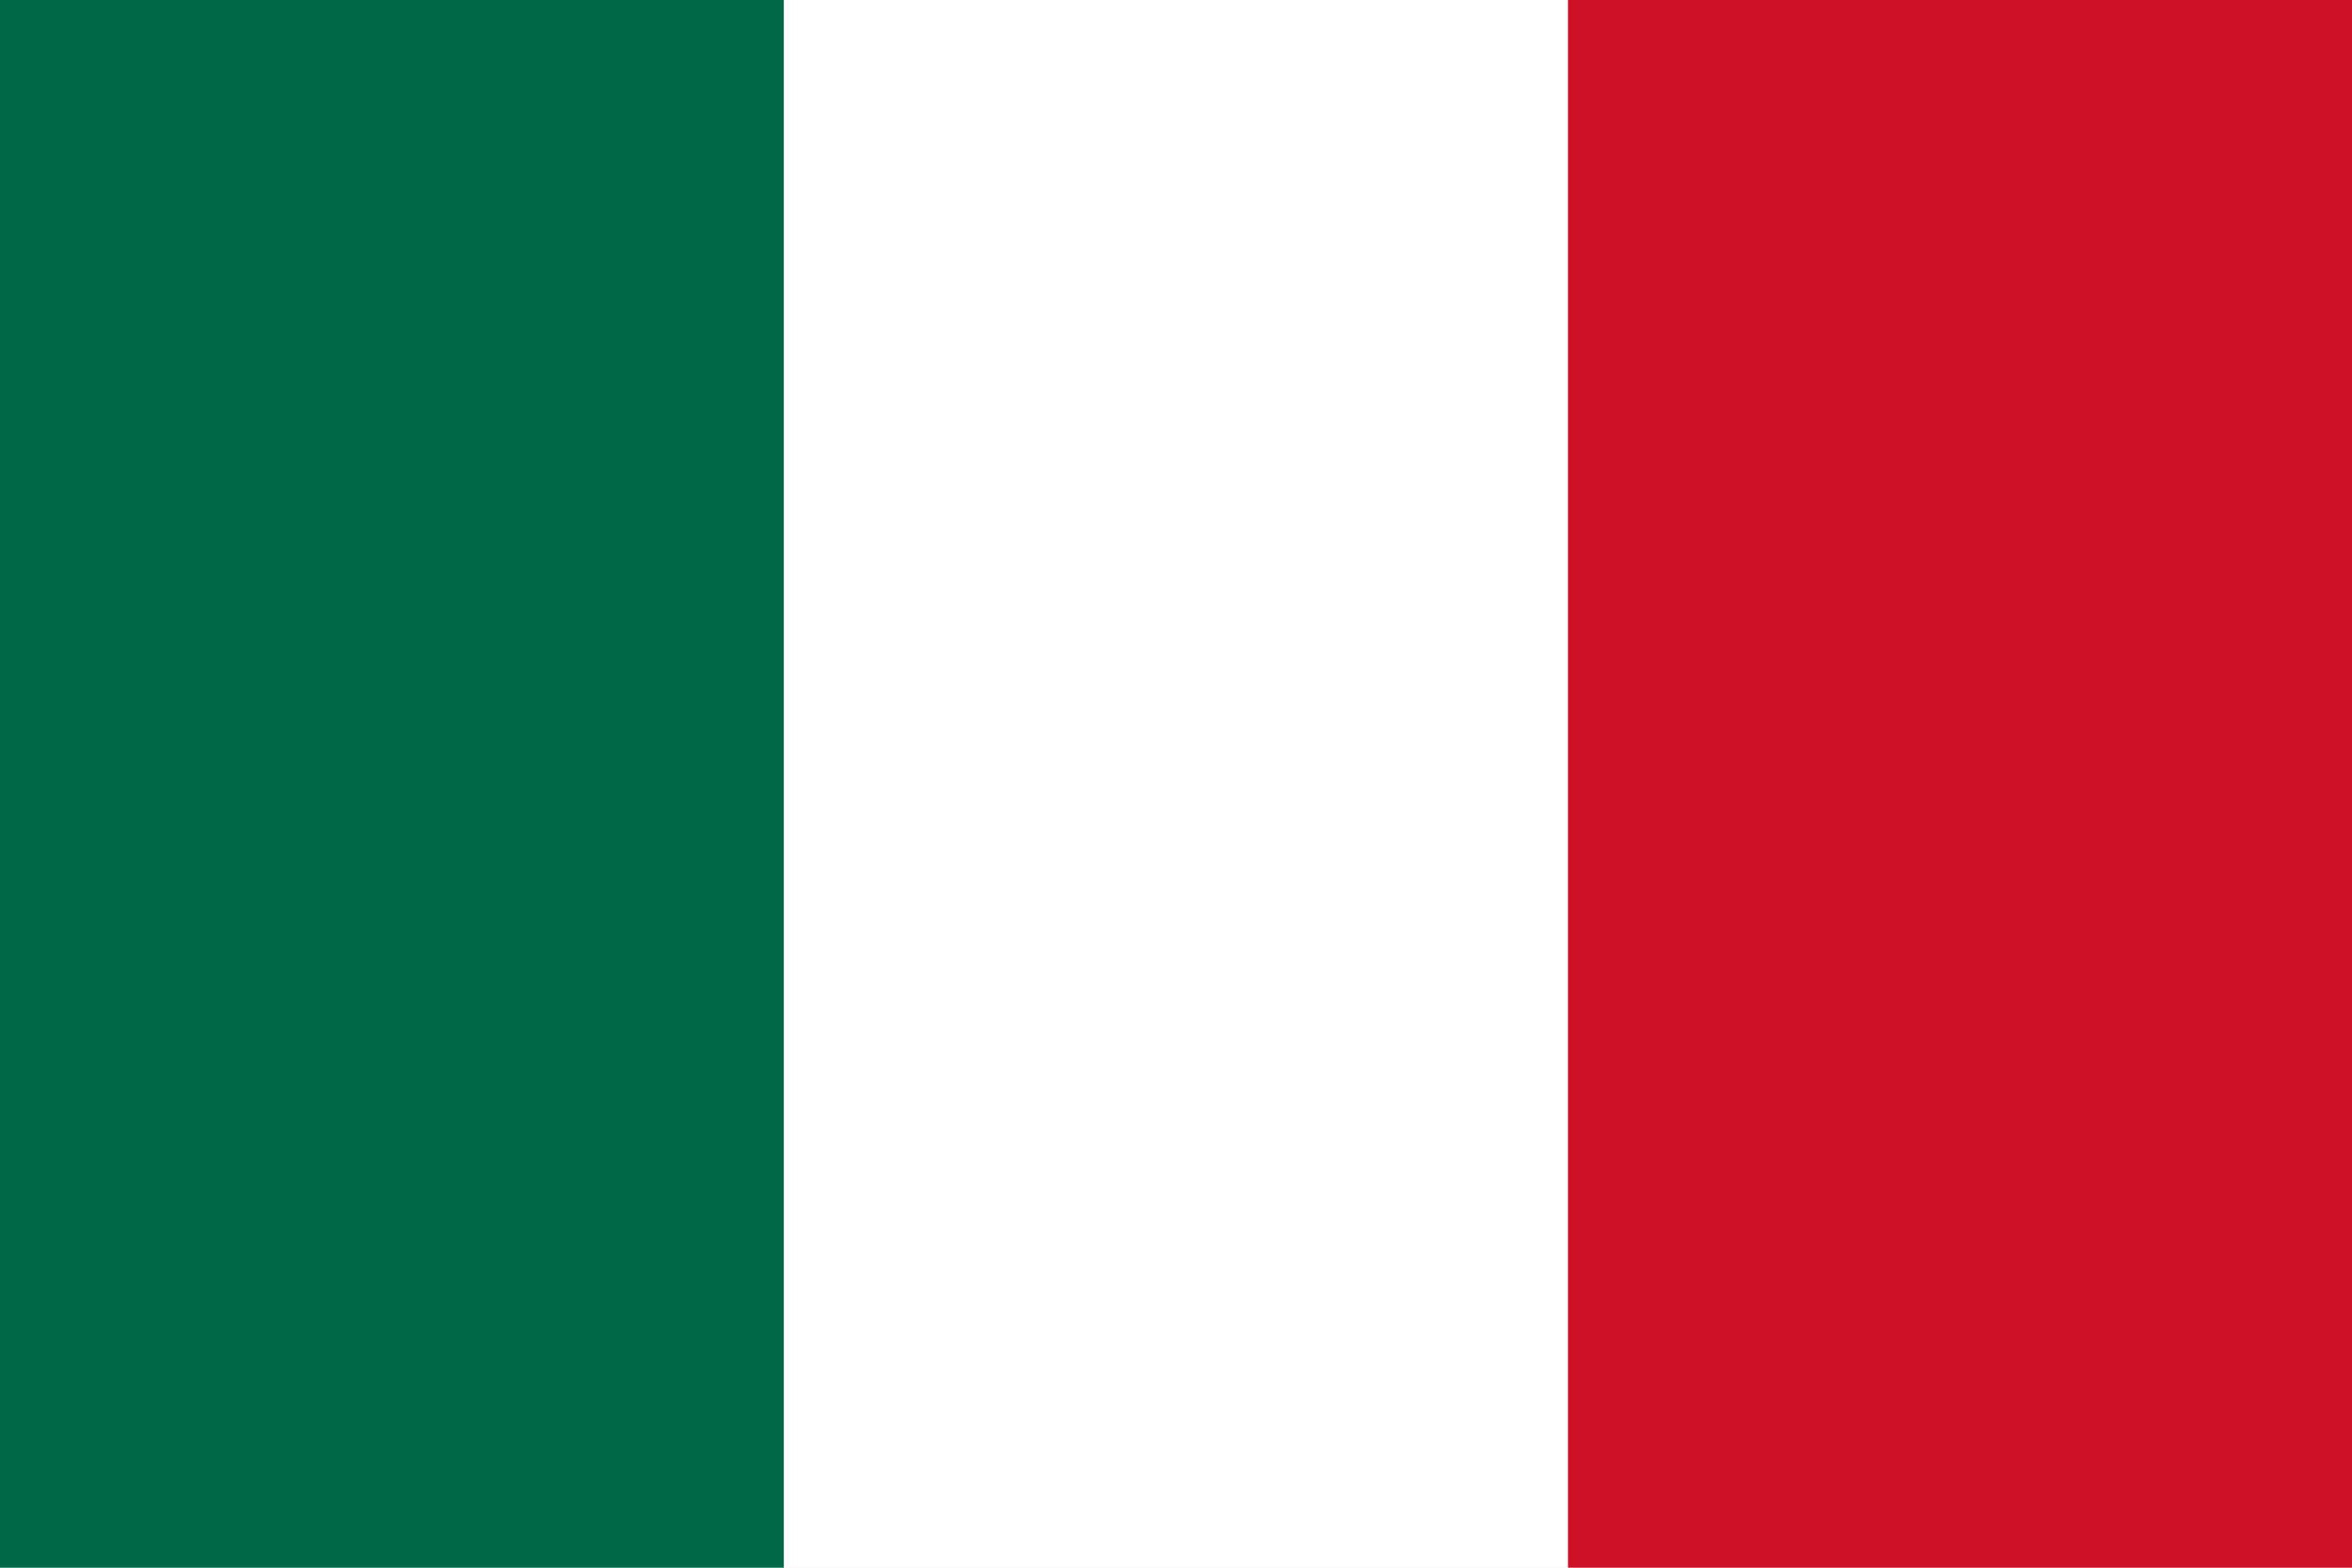
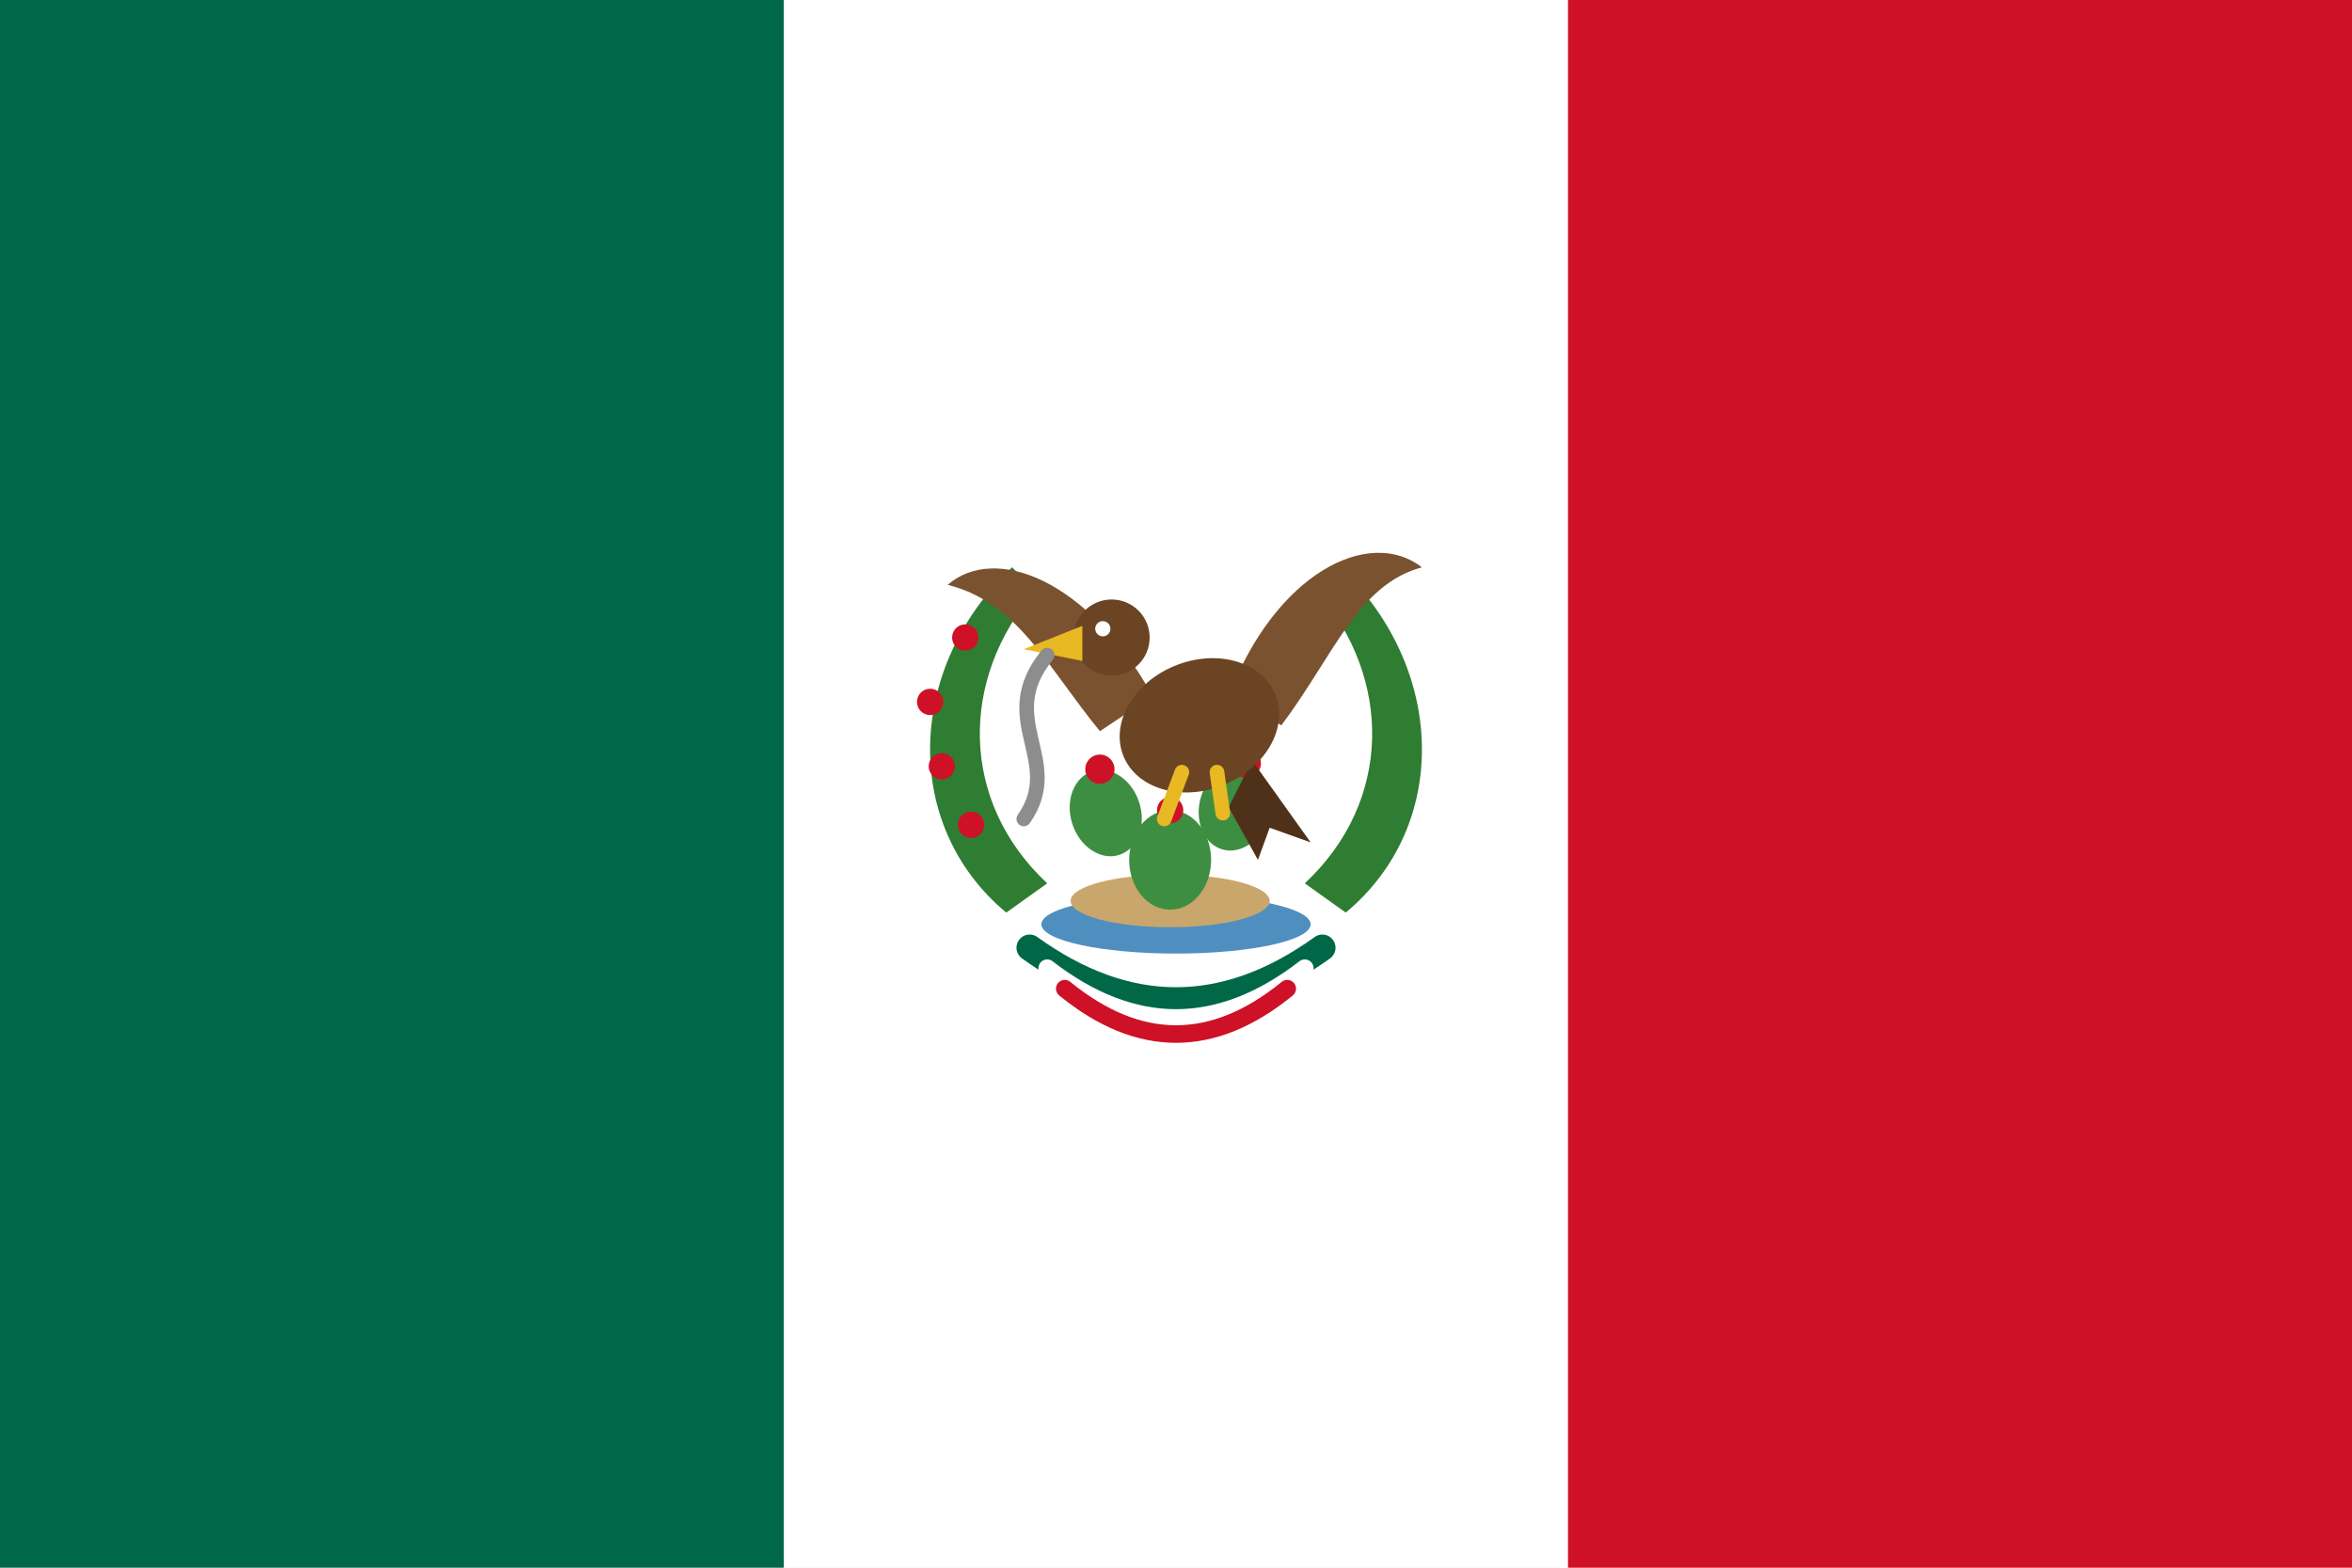
- <svg xmlns="http://www.w3.org/2000/svg" viewBox="0 0 3 2">
-   <rect width="1" height="2" fill="#006847" />
-   <rect x="1" width="1" height="2" fill="#fff" />
-   <rect x="2" width="1" height="2" fill="#CE1126" />
+ <svg xmlns="http://www.w3.org/2000/svg" viewBox="0 0 900 600">
+   <rect width="300" height="600" fill="#006847" />
+   <rect x="300" width="300" height="600" fill="#FFFFFF" />
+   <rect x="600" width="300" height="600" fill="#CE1126" />
+   <g transform="translate(450 300) scale(1.12)">
+     <path d="M-58 44 C-94 14 -92 -40 -56 -74 L-48 -66 C-74 -36 -74 6 -44 34 Z" fill="#2F7D32" />
+     <path d="M58 44 C94 14 92 -40 56 -74 L48 -66 C74 -36 74 6 44 34 Z" fill="#2F7D32" />
+     <g fill="#CE1126">
+       <circle cx="-80" cy="-6" r="4.5" />
+       <circle cx="-84" cy="-28" r="4.5" />
+       <circle cx="-72" cy="-50" r="4.5" />
+       <circle cx="-70" cy="14" r="4.5" />
+     </g>
+     <path d="M-50 56 Q0 92 50 56" stroke="#006847" stroke-width="9" fill="none" stroke-linecap="round" />
+     <path d="M-44 63 Q0 97 44 63" stroke="#FFFFFF" stroke-width="6" fill="none" stroke-linecap="round" />
+     <path d="M-38 70 Q0 101 38 70" stroke="#CE1126" stroke-width="6" fill="none" stroke-linecap="round" />
+     <ellipse cx="0" cy="48" rx="46" ry="10" fill="#4F8FC0" />
+     <ellipse cx="-2" cy="40" rx="34" ry="9" fill="#C9A66B" />
+     <ellipse cx="-2" cy="26" rx="14" ry="17" fill="#3E8E41" />
+     <ellipse cx="-24" cy="10" rx="12" ry="15" fill="#3E8E41" transform="rotate(-18 -24 10)" />
+     <ellipse cx="20" cy="8" rx="12" ry="15" fill="#3E8E41" transform="rotate(16 20 8)" />
+     <g fill="#CE1126">
+       <circle cx="-26" cy="-5" r="5" />
+       <circle cx="24" cy="-7" r="5" />
+       <circle cx="-2" cy="9" r="4.5" />
+     </g>
+     <path d="M18 -30 C34 -72 66 -88 84 -74 C62 -68 54 -44 36 -20 Z" fill="#7A5230" />
+     <path d="M-8 -30 C-30 -70 -62 -82 -78 -68 C-54 -62 -44 -40 -26 -18 Z" fill="#7A5230" />
+     <path d="M26 -8 L46 20 L32 15 L28 26 L18 8 Z" fill="#4F3119" />
+     <ellipse cx="8" cy="-20" rx="28" ry="22" fill="#6B4423" transform="rotate(-22 8 -20)" />
+     <circle cx="-22" cy="-50" r="13" fill="#6B4423" />
+     <path d="M-32 -54 L-52 -46 L-32 -42 Z" fill="#E8B923" />
+     <circle cx="-25" cy="-53" r="2.6" fill="#FFFFFF" />
+     <path d="M2 -4 L-4 12 M14 -4 L16 10" stroke="#E8B923" stroke-width="5" stroke-linecap="round" fill="none" />
+     <path d="M-44 -44 C-62 -22 -38 -8 -52 12" stroke="#8D8D8D" stroke-width="5" fill="none" stroke-linecap="round" />
+   </g>
</svg>
